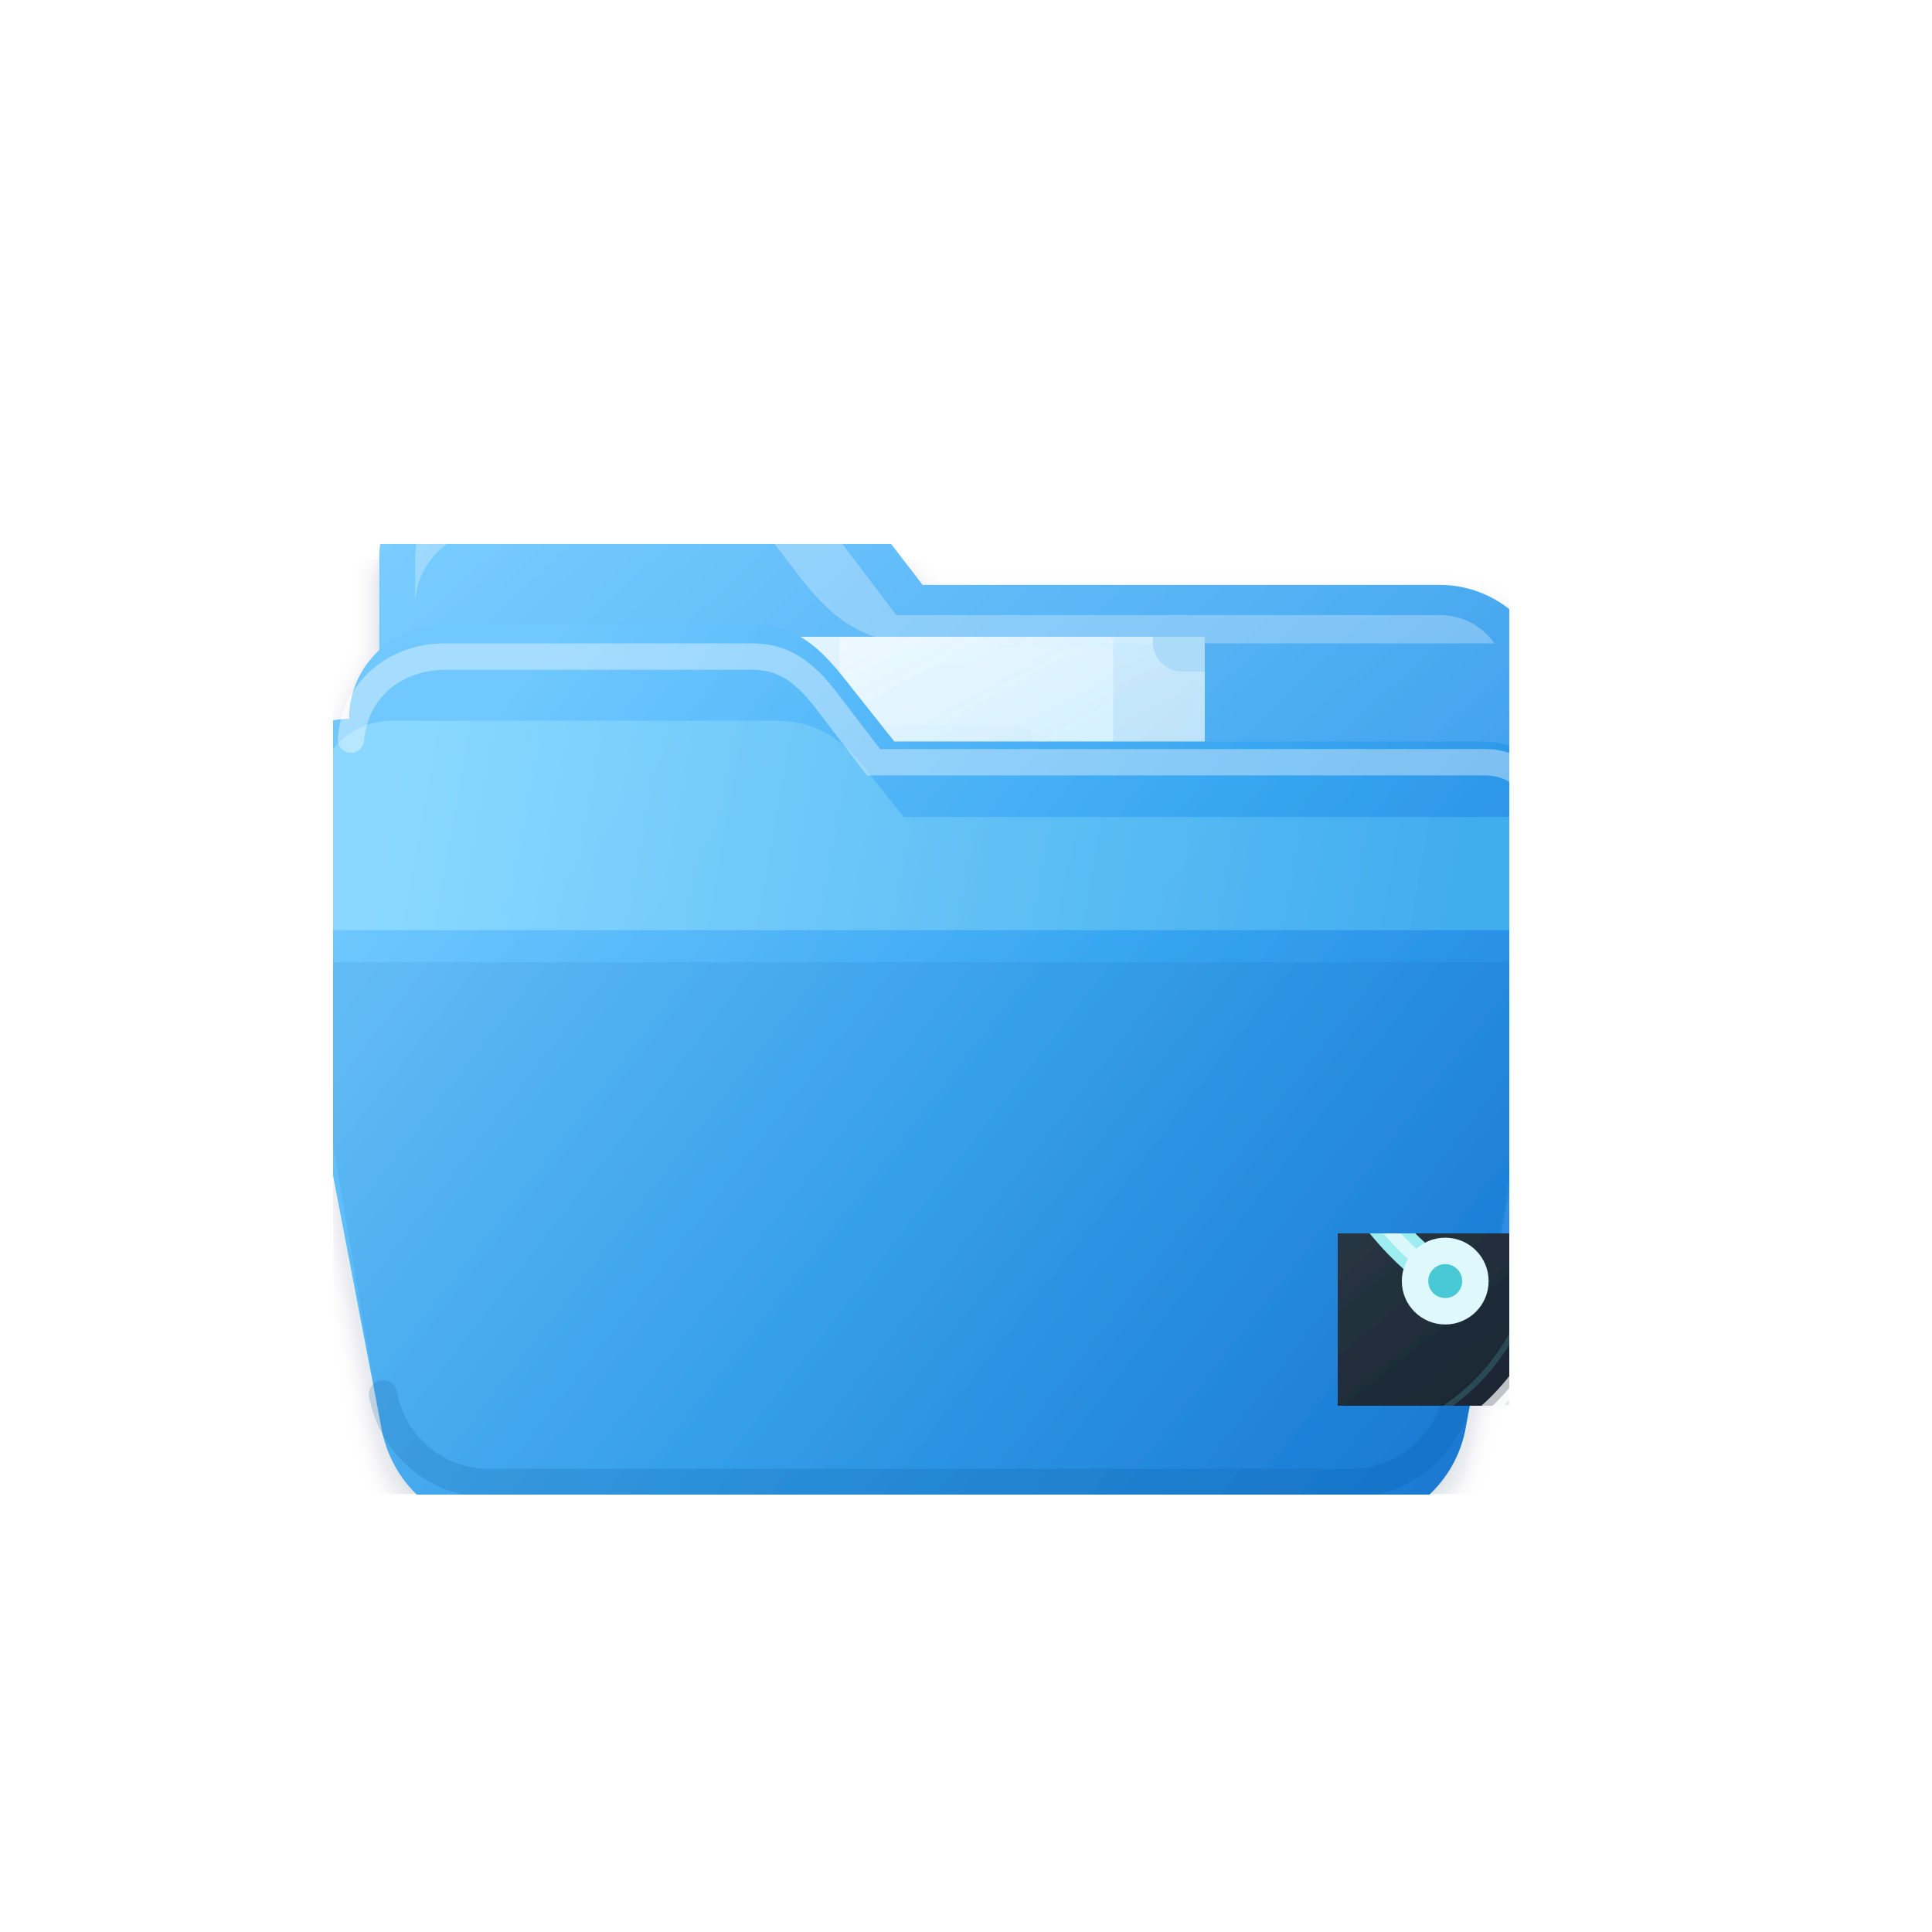
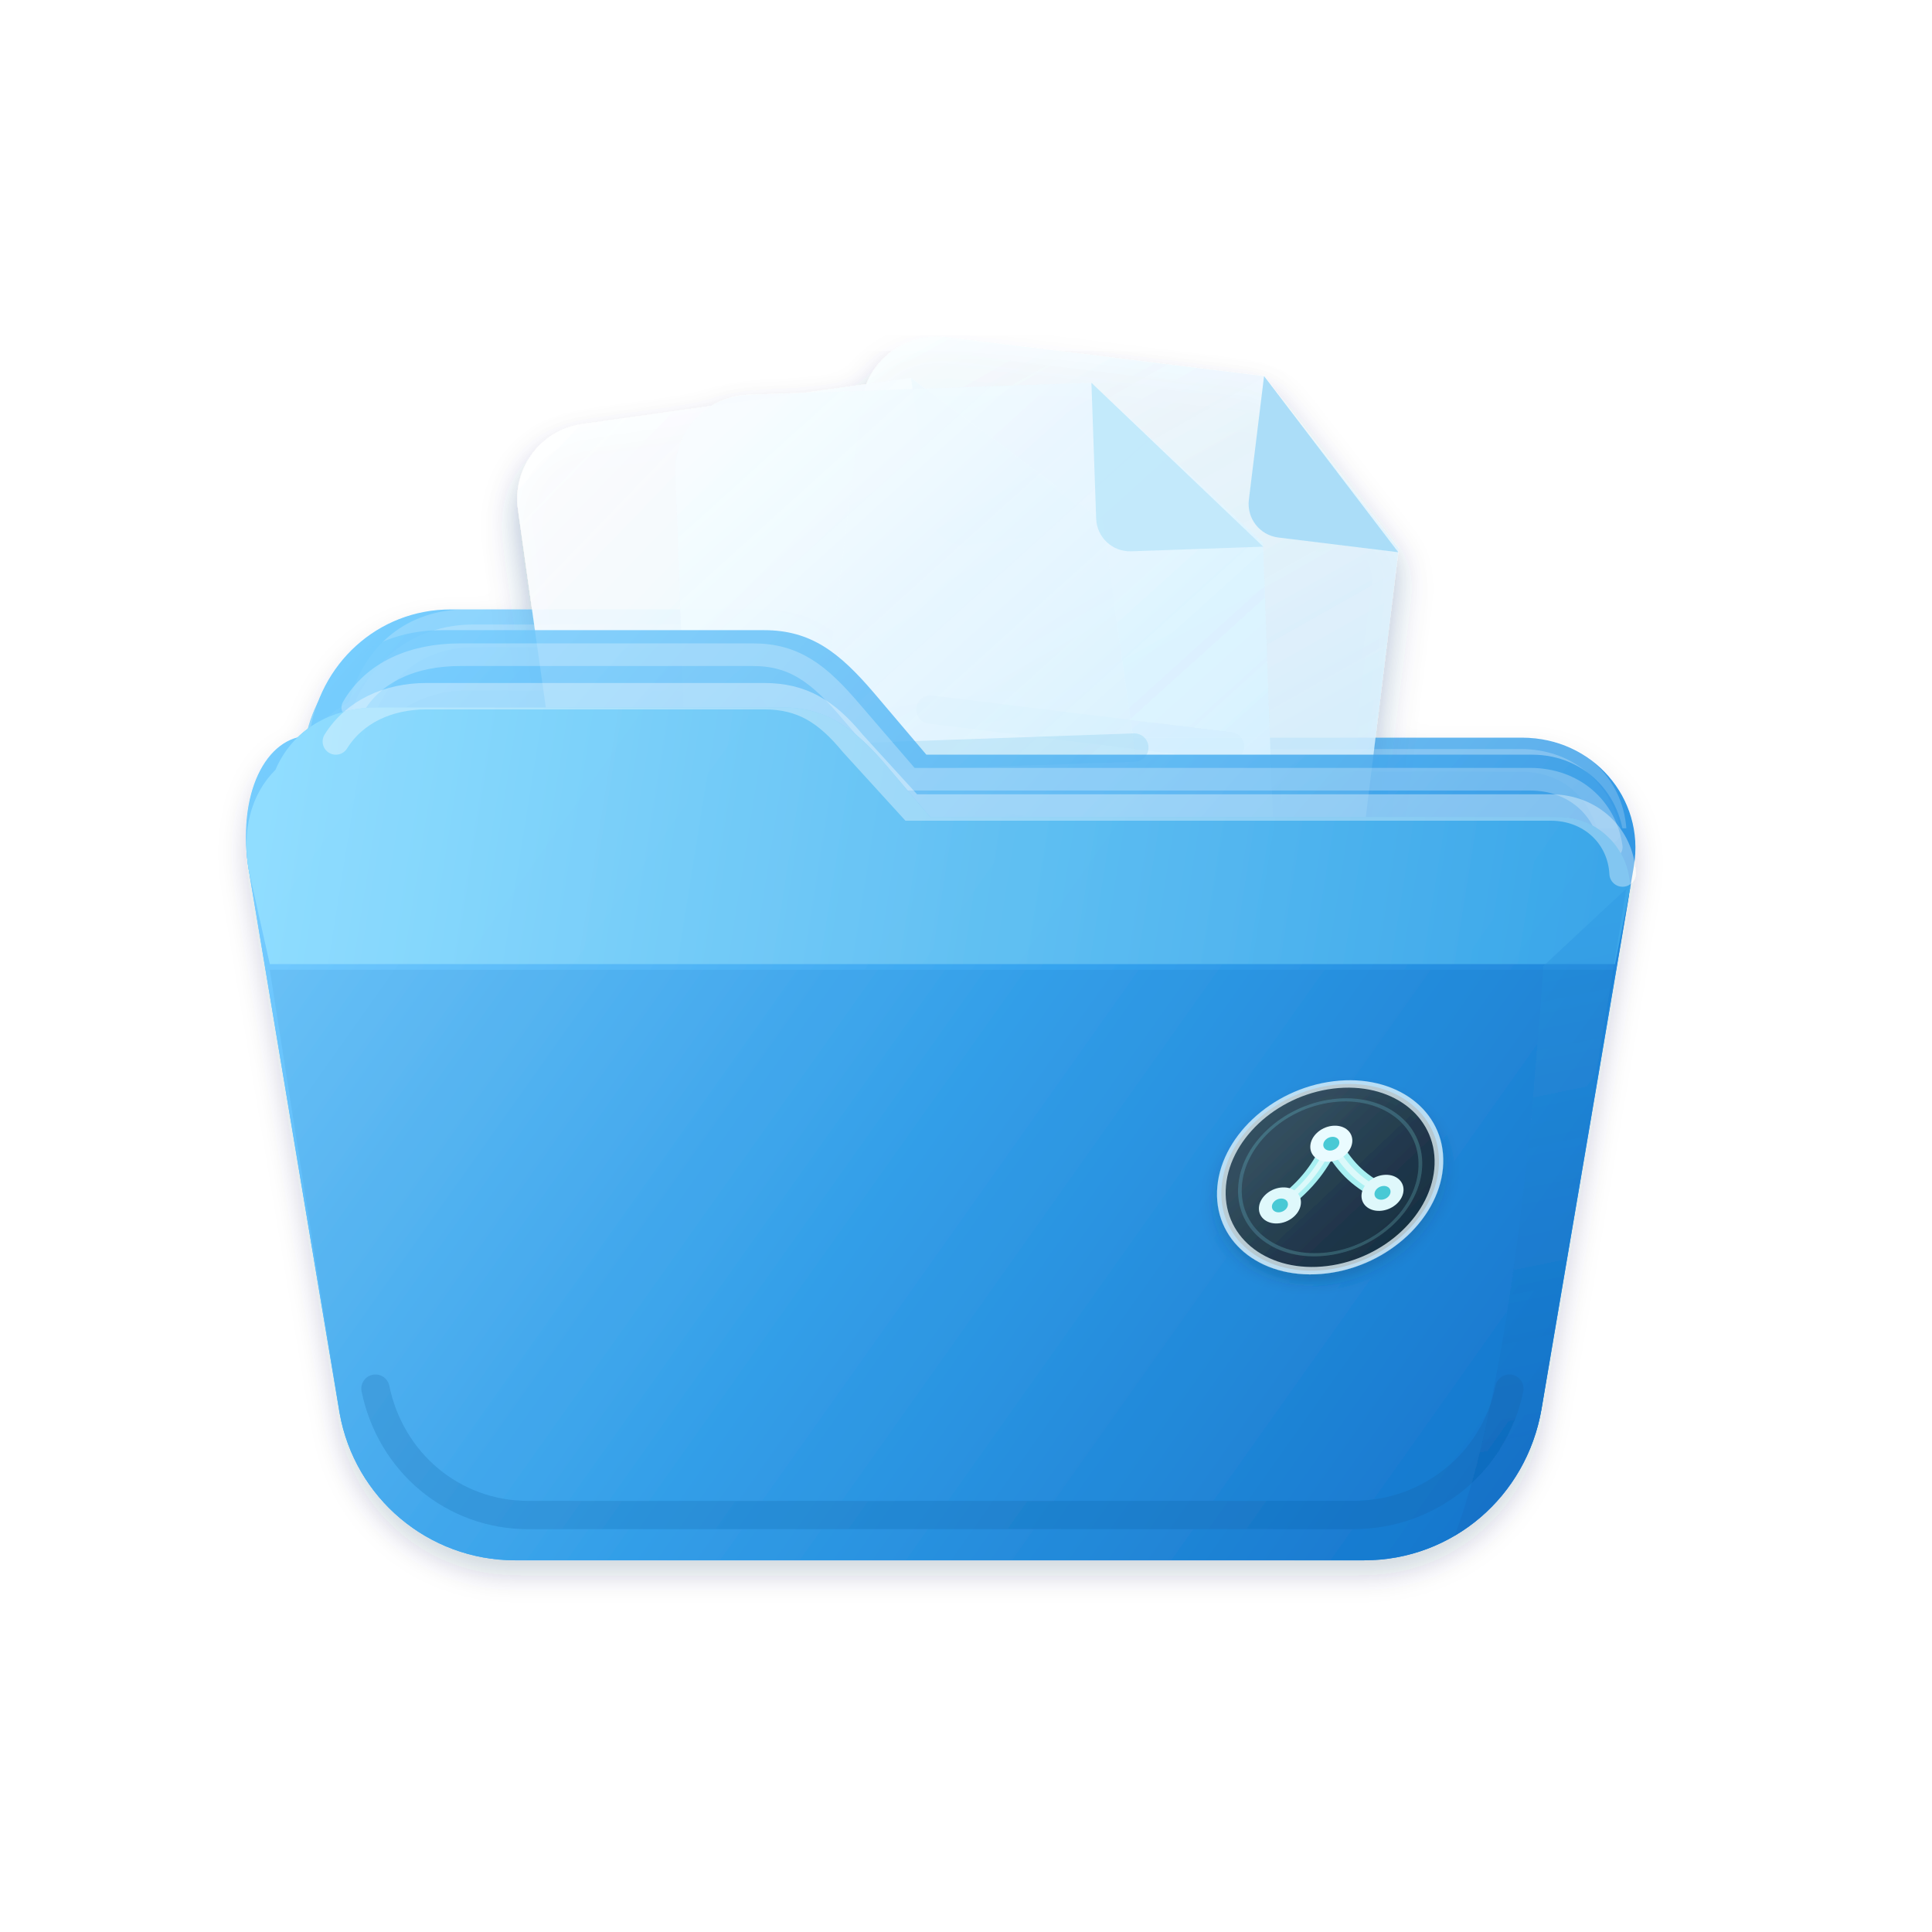
<svg xmlns="http://www.w3.org/2000/svg" width="1024" height="1024" viewBox="0 0 1024 1024">
  <defs>
-     <linearGradient id="backFolder" x1="248" y1="246" x2="749" y2="780" gradientUnits="userSpaceOnUse">
-       <stop offset="0" stop-color="#79CDFF" />
-       <stop offset="0.52" stop-color="#4FAEF3" />
-       <stop offset="1" stop-color="#2D86DE" />
+     <linearGradient id="folderShell" x1="204" y1="270" x2="824" y2="812" gradientUnits="userSpaceOnUse">
+       <stop offset="0" stop-color="#7BD0FF" />
+       <stop offset="0.52" stop-color="#44ABEF" />
+       <stop offset="1" stop-color="#1C80D7" />
    </linearGradient>
-     <linearGradient id="frontFolder" x1="230" y1="420" x2="779" y2="846" gradientUnits="userSpaceOnUse">
-       <stop offset="0" stop-color="#6FC8FF" />
-       <stop offset="0.48" stop-color="#38A6F1" />
-       <stop offset="1" stop-color="#1778D4" />
+     <linearGradient id="frontFolder" x1="188" y1="408" x2="800" y2="842" gradientUnits="userSpaceOnUse">
+       <stop offset="0" stop-color="#74CBFF" />
+       <stop offset="0.48" stop-color="#36A4EF" />
+       <stop offset="1" stop-color="#1476CF" />
    </linearGradient>
-     <linearGradient id="folderLip" x1="212" y1="398" x2="766" y2="497" gradientUnits="userSpaceOnUse">
-       <stop offset="0" stop-color="#8BD9FF" />
-       <stop offset="1" stop-color="#42AEEF" />
+     <linearGradient id="folderLip" x1="147" y1="389" x2="844" y2="500" gradientUnits="userSpaceOnUse">
+       <stop offset="0" stop-color="#91DEFF" />
+       <stop offset="1" stop-color="#3CA8E9" />
    </linearGradient>
-     <linearGradient id="sheetA" x1="355" y1="274" x2="497" y2="530" gradientUnits="userSpaceOnUse">
-       <stop offset="0" stop-color="#FFFFFF" stop-opacity="0.98" />
-       <stop offset="1" stop-color="#CFEFFF" stop-opacity="0.92" />
+     <linearGradient id="sideWall" x1="774" y1="388" x2="850" y2="760" gradientUnits="userSpaceOnUse">
+       <stop offset="0" stop-color="#3BA8ED" stop-opacity="0.7" />
+       <stop offset="1" stop-color="#106EC6" stop-opacity="0.64" />
    </linearGradient>
-     <linearGradient id="sheetB" x1="488" y1="285" x2="618" y2="524" gradientUnits="userSpaceOnUse">
-       <stop offset="0" stop-color="#F5FCFF" stop-opacity="0.97" />
-       <stop offset="1" stop-color="#B9E6FF" stop-opacity="0.9" />
+     <linearGradient id="sheetA" x1="292" y1="230" x2="576" y2="594" gradientUnits="userSpaceOnUse">
+       <stop offset="0" stop-color="#FFFFFF" stop-opacity="0.99" />
+       <stop offset="1" stop-color="#D2F0FF" stop-opacity="0.93" />
    </linearGradient>
-     <linearGradient id="badgeFill" x1="618" y1="546" x2="789" y2="759" gradientUnits="userSpaceOnUse">
-       <stop offset="0" stop-color="#394856" />
-       <stop offset="1" stop-color="#182531" />
+     <linearGradient id="sheetB" x1="424" y1="218" x2="706" y2="600" gradientUnits="userSpaceOnUse">
+       <stop offset="0" stop-color="#F9FDFF" stop-opacity="0.98" />
+       <stop offset="1" stop-color="#BFE7FD" stop-opacity="0.92" />
    </linearGradient>
-     <filter id="folderShadow" x="5%" y="9%" width="90%" height="88%" color-interpolation-filters="sRGB">
+     <linearGradient id="sheetC" x1="360" y1="252" x2="656" y2="604" gradientUnits="userSpaceOnUse">
+       <stop offset="0" stop-color="#F6FCFF" stop-opacity="0.99" />
+       <stop offset="1" stop-color="#C9ECFF" stop-opacity="0.92" />
+     </linearGradient>
+     <linearGradient id="badgeFill" x1="-68" y1="-68" x2="68" y2="68" gradientUnits="userSpaceOnUse">
+       <stop offset="0" stop-color="#38505F" stop-opacity="0.94" />
+       <stop offset="1" stop-color="#152A38" stop-opacity="0.94" />
+     </linearGradient>
+     <filter id="outerShadow" filterUnits="userSpaceOnUse" x="88" y="178" width="830" height="710" color-interpolation-filters="sRGB">
      <feDropShadow dx="0" dy="32" stdDeviation="28" flood-color="#0D3554" flood-opacity="0.28" />
      <feDropShadow dx="0" dy="8" stdDeviation="7" flood-color="#0D3554" flood-opacity="0.18" />
    </filter>
-     <filter id="innerShadow" x="12%" y="22%" width="76%" height="58%" color-interpolation-filters="sRGB">
-       <feDropShadow dx="0" dy="8" stdDeviation="8" flood-color="#0E4F83" flood-opacity="0.18" />
+     <filter id="paperShadow" filterUnits="userSpaceOnUse" x="212" y="162" width="594" height="512" color-interpolation-filters="sRGB">
+       <feDropShadow dx="0" dy="12" stdDeviation="10" flood-color="#0E4F83" flood-opacity="0.16" />
    </filter>
-     <filter id="badgeShadow" x="52%" y="50%" width="36%" height="36%" color-interpolation-filters="sRGB">
-       <feDropShadow dx="0" dy="14" stdDeviation="13" flood-color="#0A2B44" flood-opacity="0.36" />
+     <filter id="badgeShadow" filterUnits="userSpaceOnUse" x="-115" y="-115" width="230" height="230" color-interpolation-filters="sRGB">
+       <feDropShadow dx="0" dy="8" stdDeviation="7" flood-color="#07304D" flood-opacity="0.22" />
    </filter>
-     <filter id="tinyShadow" x="64%" y="42%" width="14%" height="14%" color-interpolation-filters="sRGB">
-       <feDropShadow dx="0" dy="4" stdDeviation="4" flood-color="#0A2B44" flood-opacity="0.24" />
-     </filter>
-     <clipPath id="frontClip">
-       <path d="M185 381 C185 353 208 331 236 331 H399 C424 331 437 346 451 364 L474 393 H785 C815 393 838 417 834 447 L777 756 C772 786 746 809 716 809 H262 C232 809 207 786 202 756 L143 448 C138 413 152 381 185 381 Z" />
-     </clipPath>
  </defs>
  <rect width="1024" height="1024" fill="none" />
-   <g id="folder" filter="url(#folderShadow)">
-     <path d="M201 296 C201 263 228 237 261 237 H402 C428 237 443 250 459 271 L489 310 H763 C796 310 823 337 823 370 V673 C823 707 796 734 762 734 H262 C228 734 201 707 201 673 Z" fill="url(#backFolder)" />
-     <path d="M220 296 C220 274 238 256 260 256 H393 C419 256 431 269 447 289 L475 326 H763 C775 326 786 332 792 341 H487 C456 341 439 326 421 302 L405 281 H260 C238 281 220 299 220 321 Z" fill="rgba(255,255,255,0.28)" />
-     <g id="file-sheets" filter="url(#innerShadow)">
-       <path d="M333 298 C333 281 347 267 364 267 H517 L590 339 V553 C590 570 576 584 559 584 H364 C347 584 333 570 333 553 Z" fill="url(#sheetA)" opacity="0.94" />
-       <path d="M517 267 V327 C517 336 524 343 533 343 H590 Z" fill="#BDE8FF" opacity="0.95" />
-       <path d="M380 392 H540" stroke="#7DCBF0" stroke-width="15" stroke-linecap="round" opacity="0.35" />
-       <path d="M380 445 H516" stroke="#7DCBF0" stroke-width="15" stroke-linecap="round" opacity="0.29" />
-       <path d="M445 315 C445 298 459 284 476 284 H611 L680 352 V558 C680 575 666 589 649 589 H476 C459 589 445 575 445 558 Z" fill="url(#sheetB)" opacity="0.90" />
-       <path d="M611 284 V340 C611 349 618 356 627 356 H680 Z" fill="#A9DBF8" opacity="0.94" />
-       <path d="M492 415 H627" stroke="#62BEEB" stroke-width="14" stroke-linecap="round" opacity="0.30" />
-       <path d="M492 468 H602" stroke="#62BEEB" stroke-width="14" stroke-linecap="round" opacity="0.25" />
+   <g id="folder" filter="url(#outerShadow)">
+     <path id="connected-shell" d="M164 390 C169 352 200 323 239 323 H404 C431 323 447 336 466 358 L494 391 H807 C844 391 872 423 866 459 L817 747 C809 793 770 827 723 827 H273 C227 827 188 794 180 749 L132 462 C125 421 141 390 164 390 Z" fill="url(#folderShell)" />
+     <path d="M185 372 C193 342 216 323 247 323 H399 C424 323 438 334 456 355 L487 391 H809 C838 391 860 412 862 439 H502 C469 439 449 426 427 399 L400 366 H247 C220 366 197 383 189 408 H156 C159 394 169 381 185 372 Z" fill="rgba(255,255,255,0.20)" />
+     <path d="M190 385 C198 356 221 337 251 337 H398 C420 337 432 347 448 365 L480 403 H806 C830 403 848 418 853 441" fill="none" stroke="rgba(255,255,255,0.22)" stroke-width="12" stroke-linecap="round" />
+     <g id="file-sheets" filter="url(#paperShadow)">
+       <g transform="rotate(-8 392 416)">
+         <path d="M296 255 C296 233 314 215 336 215 H512 L602 304 V582 C602 604 584 622 562 622 H336 C314 622 296 604 296 582 Z" fill="url(#sheetA)" opacity="0.94" />
+         <path d="M512 215 V289 C512 299 520 307 530 307 H602 Z" fill="#B9E4FA" opacity="0.95" />
+         <path d="M350 394 H540" stroke="#77C8EF" stroke-width="15" stroke-linecap="round" opacity="0.26" />
+         <path d="M350 451 H516" stroke="#77C8EF" stroke-width="15" stroke-linecap="round" opacity="0.22" />
+       </g>
+       <g transform="rotate(7 548 405)">
+         <path d="M434 226 C434 204 452 186 474 186 H644 L726 268 V582 C726 604 708 622 686 622 H474 C452 622 434 604 434 582 Z" fill="url(#sheetB)" opacity="0.9" />
+         <path d="M644 186 V252 C644 262 652 270 662 270 H726 Z" fill="#A9DDF8" opacity="0.96" />
+         <path d="M490 383 H650" stroke="#63BDE9" stroke-width="15" stroke-linecap="round" opacity="0.24" />
+         <path d="M490 440 H625" stroke="#63BDE9" stroke-width="15" stroke-linecap="round" opacity="0.19" />
+       </g>
+       <g transform="rotate(-2 493 420)">
+         <path d="M364 246 C364 224 382 206 404 206 H586 L674 294 V604 C674 626 656 644 634 644 H404 C382 644 364 626 364 604 Z" fill="url(#sheetC)" opacity="0.92" />
+         <path d="M586 206 V278 C586 288 594 296 604 296 H674 Z" fill="#C2E9FB" opacity="0.96" />
+         <path d="M420 400 H602" stroke="#70C4EC" stroke-width="15" stroke-linecap="round" opacity="0.25" />
+         <path d="M420 457 H570" stroke="#70C4EC" stroke-width="15" stroke-linecap="round" opacity="0.19" />
+       </g>
    </g>
-     <path d="M185 381 C185 353 208 331 236 331 H399 C424 331 437 346 451 364 L474 393 H785 C815 393 838 417 834 447 L777 756 C772 786 746 809 716 809 H262 C232 809 207 786 202 756 L143 448 C138 413 152 381 185 381 Z" fill="url(#frontFolder)" />
-     <path d="M172 405 C178 391 192 382 208 382 H411 C432 382 446 391 459 408 L479 433 H815 C825 433 833 440 834 449 L826 493 H156 L143 448 C138 427 151 405 172 405 Z" fill="url(#folderLip)" opacity="0.96" />
-     <path d="M160 510 H820 L777 756 C772 786 746 809 716 809 H262 C232 809 207 786 202 756 Z" fill="rgba(0,72,138,0.08)" clip-path="url(#frontClip)" />
-     <path d="M186 392 C188 366 209 348 236 348 H399 C415 348 426 356 437 370 L463 404 H787 C805 404 818 417 817 435" fill="none" stroke="rgba(255,255,255,0.38)" stroke-width="14" stroke-linecap="round" />
-     <path d="M203 739 C208 766 231 786 259 786 H716 C744 786 768 766 773 738" fill="none" stroke="rgba(8,85,150,0.18)" stroke-width="15" stroke-linecap="round" />
-   </g>
-   <g id="ai-org-badge" filter="url(#badgeShadow)">
-     <circle cx="704" cy="654" r="126" fill="url(#badgeFill)" stroke="rgba(255,255,255,0.72)" stroke-width="8" />
-     <circle cx="704" cy="654" r="111" fill="none" stroke="rgba(114,225,230,0.18)" stroke-width="3" />
-     <path d="M648 678 C676 654 688 632 704 602 C722 636 736 657 766 679" fill="none" stroke="#9DECEF" stroke-width="18" stroke-linecap="round" stroke-linejoin="round" />
-     <path d="M648 678 C676 654 688 632 704 602 C722 636 736 657 766 679" fill="none" stroke="rgba(255,255,255,0.62)" stroke-width="7" stroke-linecap="round" stroke-linejoin="round" />
-     <circle cx="704" cy="602" r="23" fill="#EAFBFF" />
-     <circle cx="648" cy="678" r="23" fill="#DFF8FB" />
-     <circle cx="766" cy="679" r="23" fill="#DFF8FB" />
-     <circle cx="704" cy="602" r="9" fill="#4AC9D5" />
-     <circle cx="648" cy="678" r="9" fill="#4AC9D5" />
-     <circle cx="766" cy="679" r="9" fill="#4AC9D5" />
+     <path id="connected-pocket-rim" d="M162 391 C169 356 198 334 234 334 H405 C430 334 445 346 463 367 L491 400 H812 C841 400 862 423 861 452 L855 500 H143 L132 462 C126 430 138 405 162 391 Z" fill="url(#folderShell)" opacity="0.82" />
+     <path d="M187 375 C198 356 219 347 244 347 H399 C421 347 434 357 451 377 L482 413 H811 C834 413 851 428 854 449" fill="none" stroke="rgba(255,255,255,0.26)" stroke-width="12" stroke-linecap="round" />
+     <path id="front-panel" d="M146 408 C155 387 175 375 200 375 H415 C438 375 453 386 470 406 L493 433 H826 C849 433 867 454 863 477 L817 747 C809 793 770 827 723 827 H273 C227 827 188 794 180 749 L132 462 C128 440 133 421 146 408 Z" fill="url(#frontFolder)" />
+     <path d="M146 408 C155 387 175 375 200 375 H415 C438 375 453 386 470 406 L493 433 H826 C847 433 864 450 864 471 L856 511 H143 L132 462 C128 440 133 421 146 408 Z" fill="url(#folderLip)" opacity="0.96" />
+     <path d="M818 512 L862 471 L817 747 C812 776 795 800 771 814 C793 755 809 648 818 512 Z" fill="url(#sideWall)" opacity="0.64" />
+     <path d="M143 514 H856 L817 747 C809 793 770 827 723 827 H273 C227 827 188 794 180 749 Z" fill="rgba(0,73,139,0.07)" />
+     <path d="M178 393 C188 377 206 369 226 369 H405 C425 369 438 377 452 394 L483 428 H822 C843 428 859 443 860 463" fill="none" stroke="rgba(255,255,255,0.36)" stroke-width="14" stroke-linecap="round" />
+     <path d="M199 736 C207 775 240 803 280 803 H717 C758 803 792 775 800 736" fill="none" stroke="rgba(8,85,150,0.18)" stroke-width="15" stroke-linecap="round" />
+     <g id="ai-org-badge" transform="translate(705 624) rotate(-7) skewX(-9) scale(0.66 0.55)" filter="url(#badgeShadow)">
+       <circle cx="0" cy="0" r="88" fill="url(#badgeFill)" stroke="rgba(235,250,255,0.74)" stroke-width="7" />
+       <circle cx="0" cy="0" r="73" fill="none" stroke="rgba(127,225,231,0.22)" stroke-width="3" />
+       <path d="M-40 21 C-17 4 -8 -13 0 -32 C11 -10 21 5 43 21" fill="none" stroke="#A9F0F2" stroke-width="14" stroke-linecap="round" stroke-linejoin="round" />
+       <path d="M-40 21 C-17 4 -8 -13 0 -32 C11 -10 21 5 43 21" fill="none" stroke="rgba(255,255,255,0.58)" stroke-width="5" stroke-linecap="round" stroke-linejoin="round" />
+       <circle cx="0" cy="-32" r="17" fill="#EAFBFF" />
+       <circle cx="-40" cy="21" r="17" fill="#DFF8FB" />
+       <circle cx="43" cy="21" r="17" fill="#DFF8FB" />
+       <circle cx="0" cy="-32" r="6.5" fill="#4AC9D5" />
+       <circle cx="-40" cy="21" r="6.5" fill="#4AC9D5" />
+       <circle cx="43" cy="21" r="6.5" fill="#4AC9D5" />
+     </g>
  </g>
</svg>
